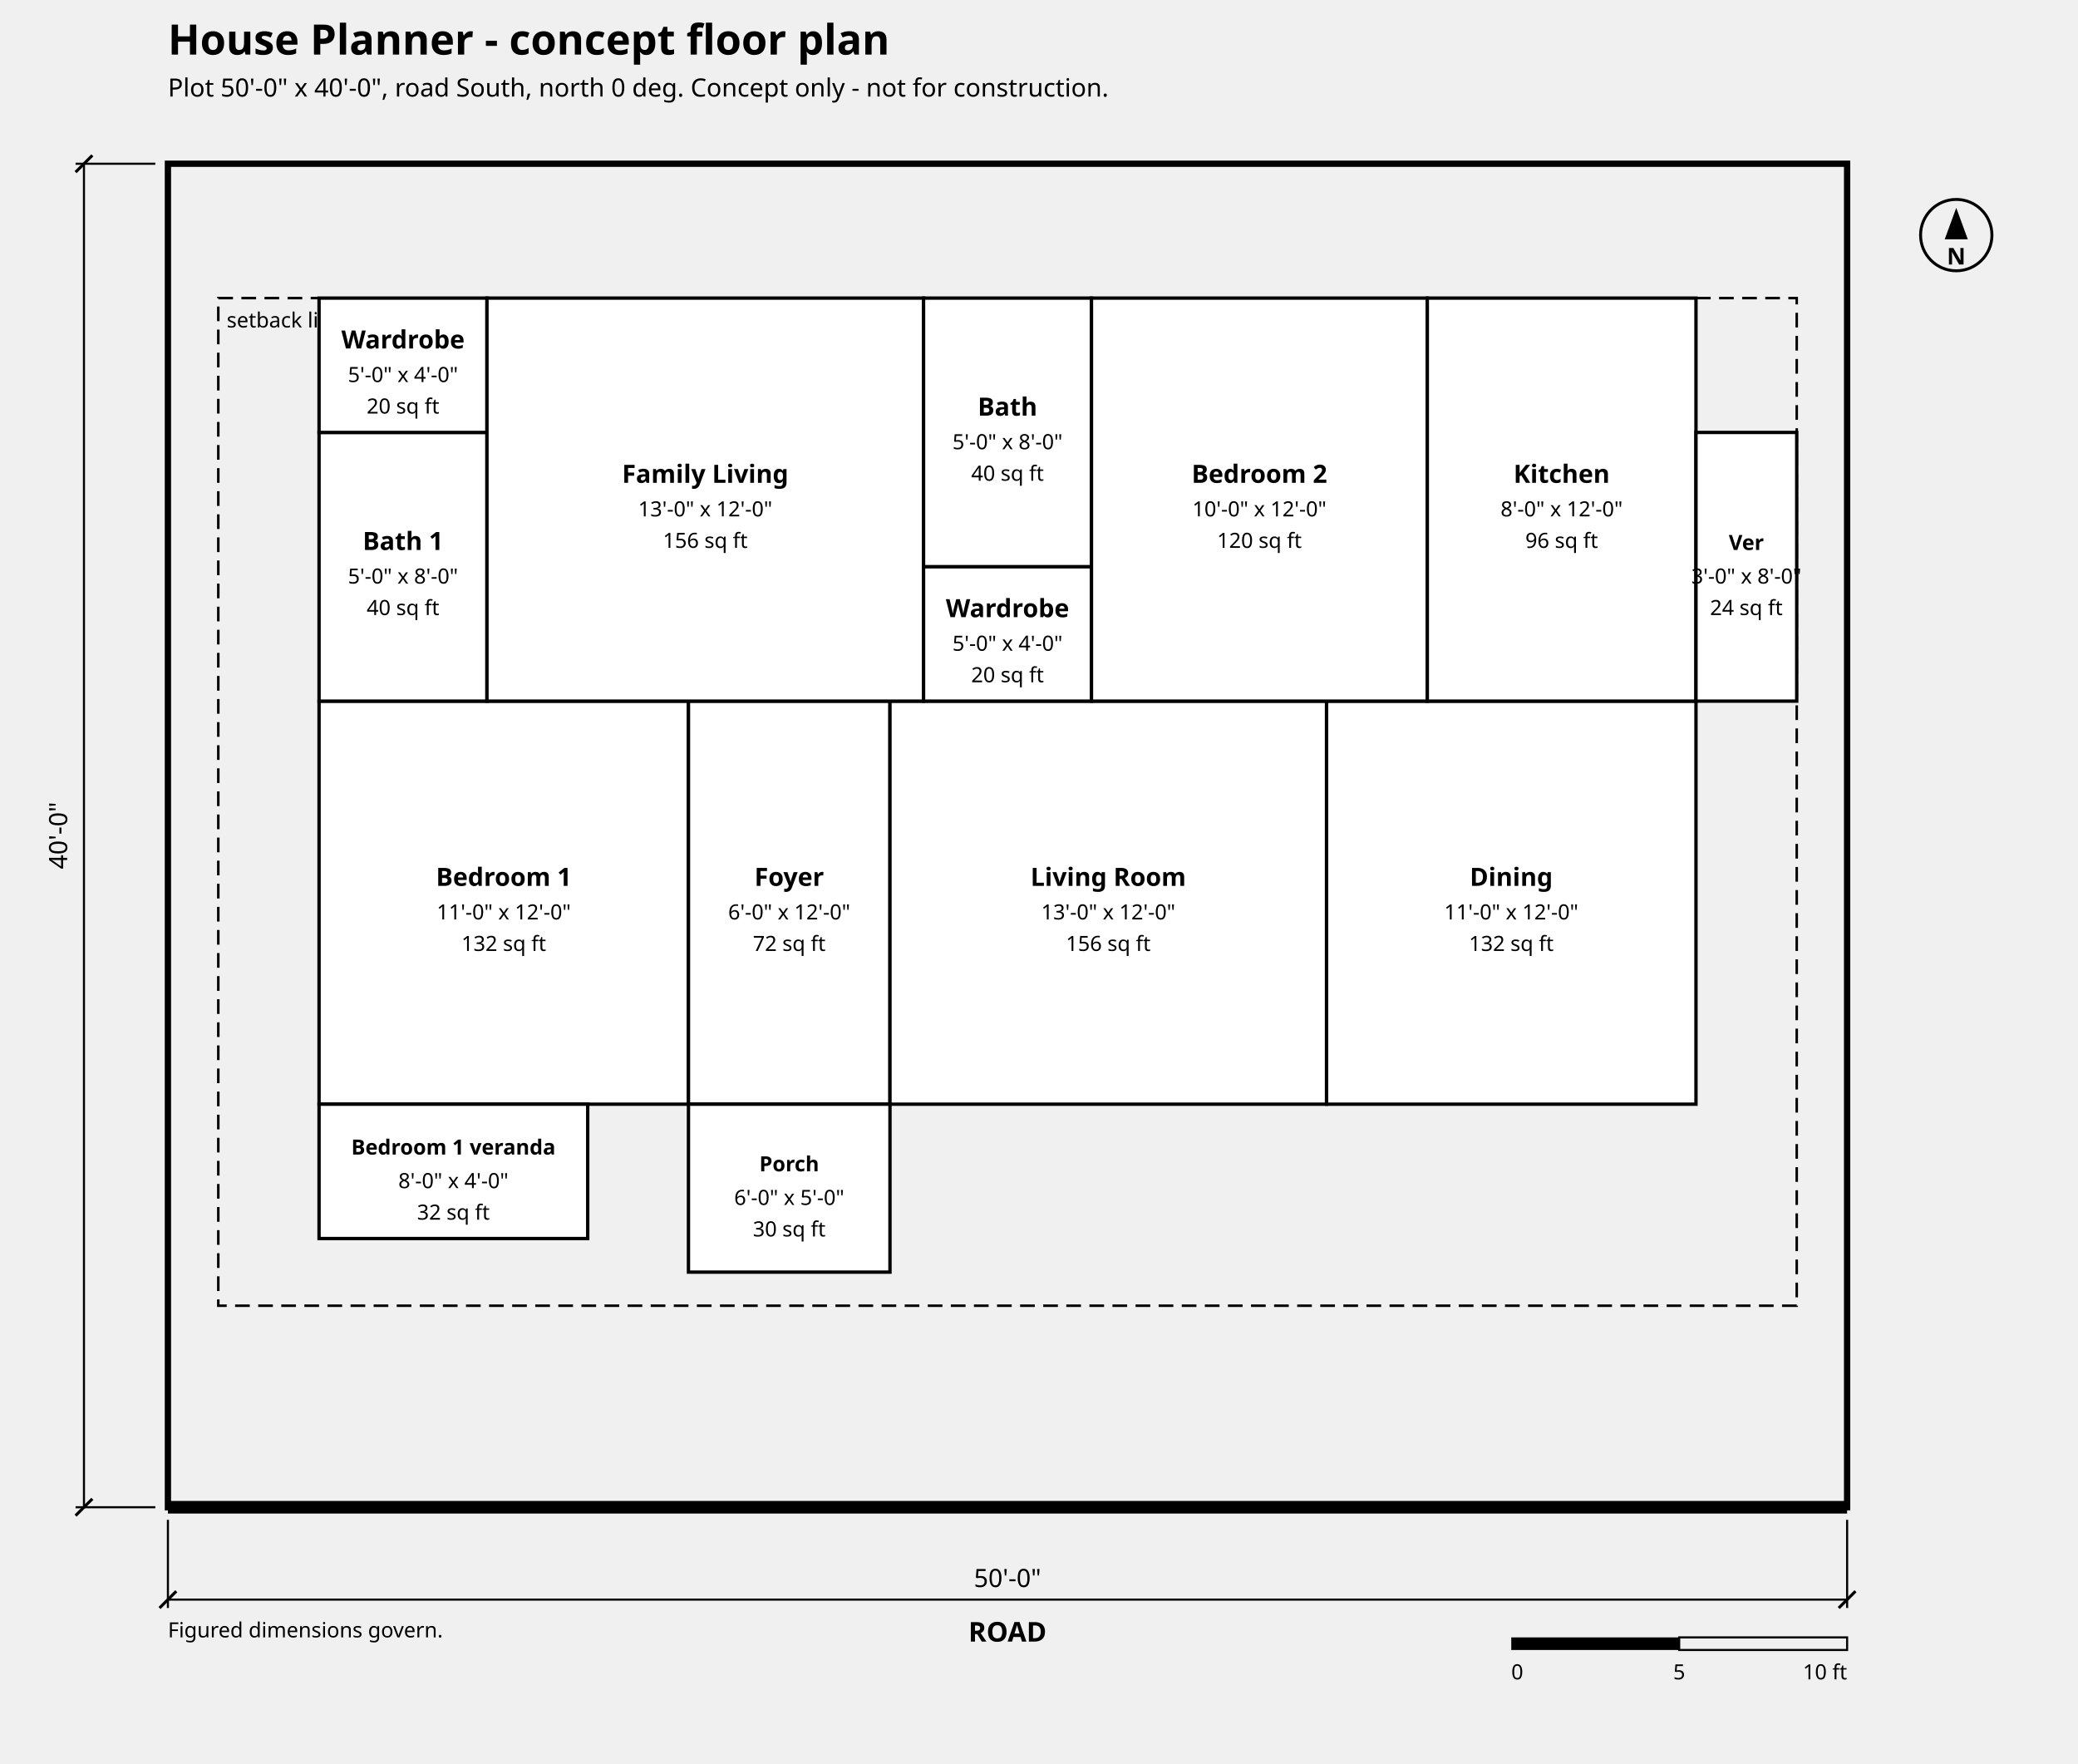
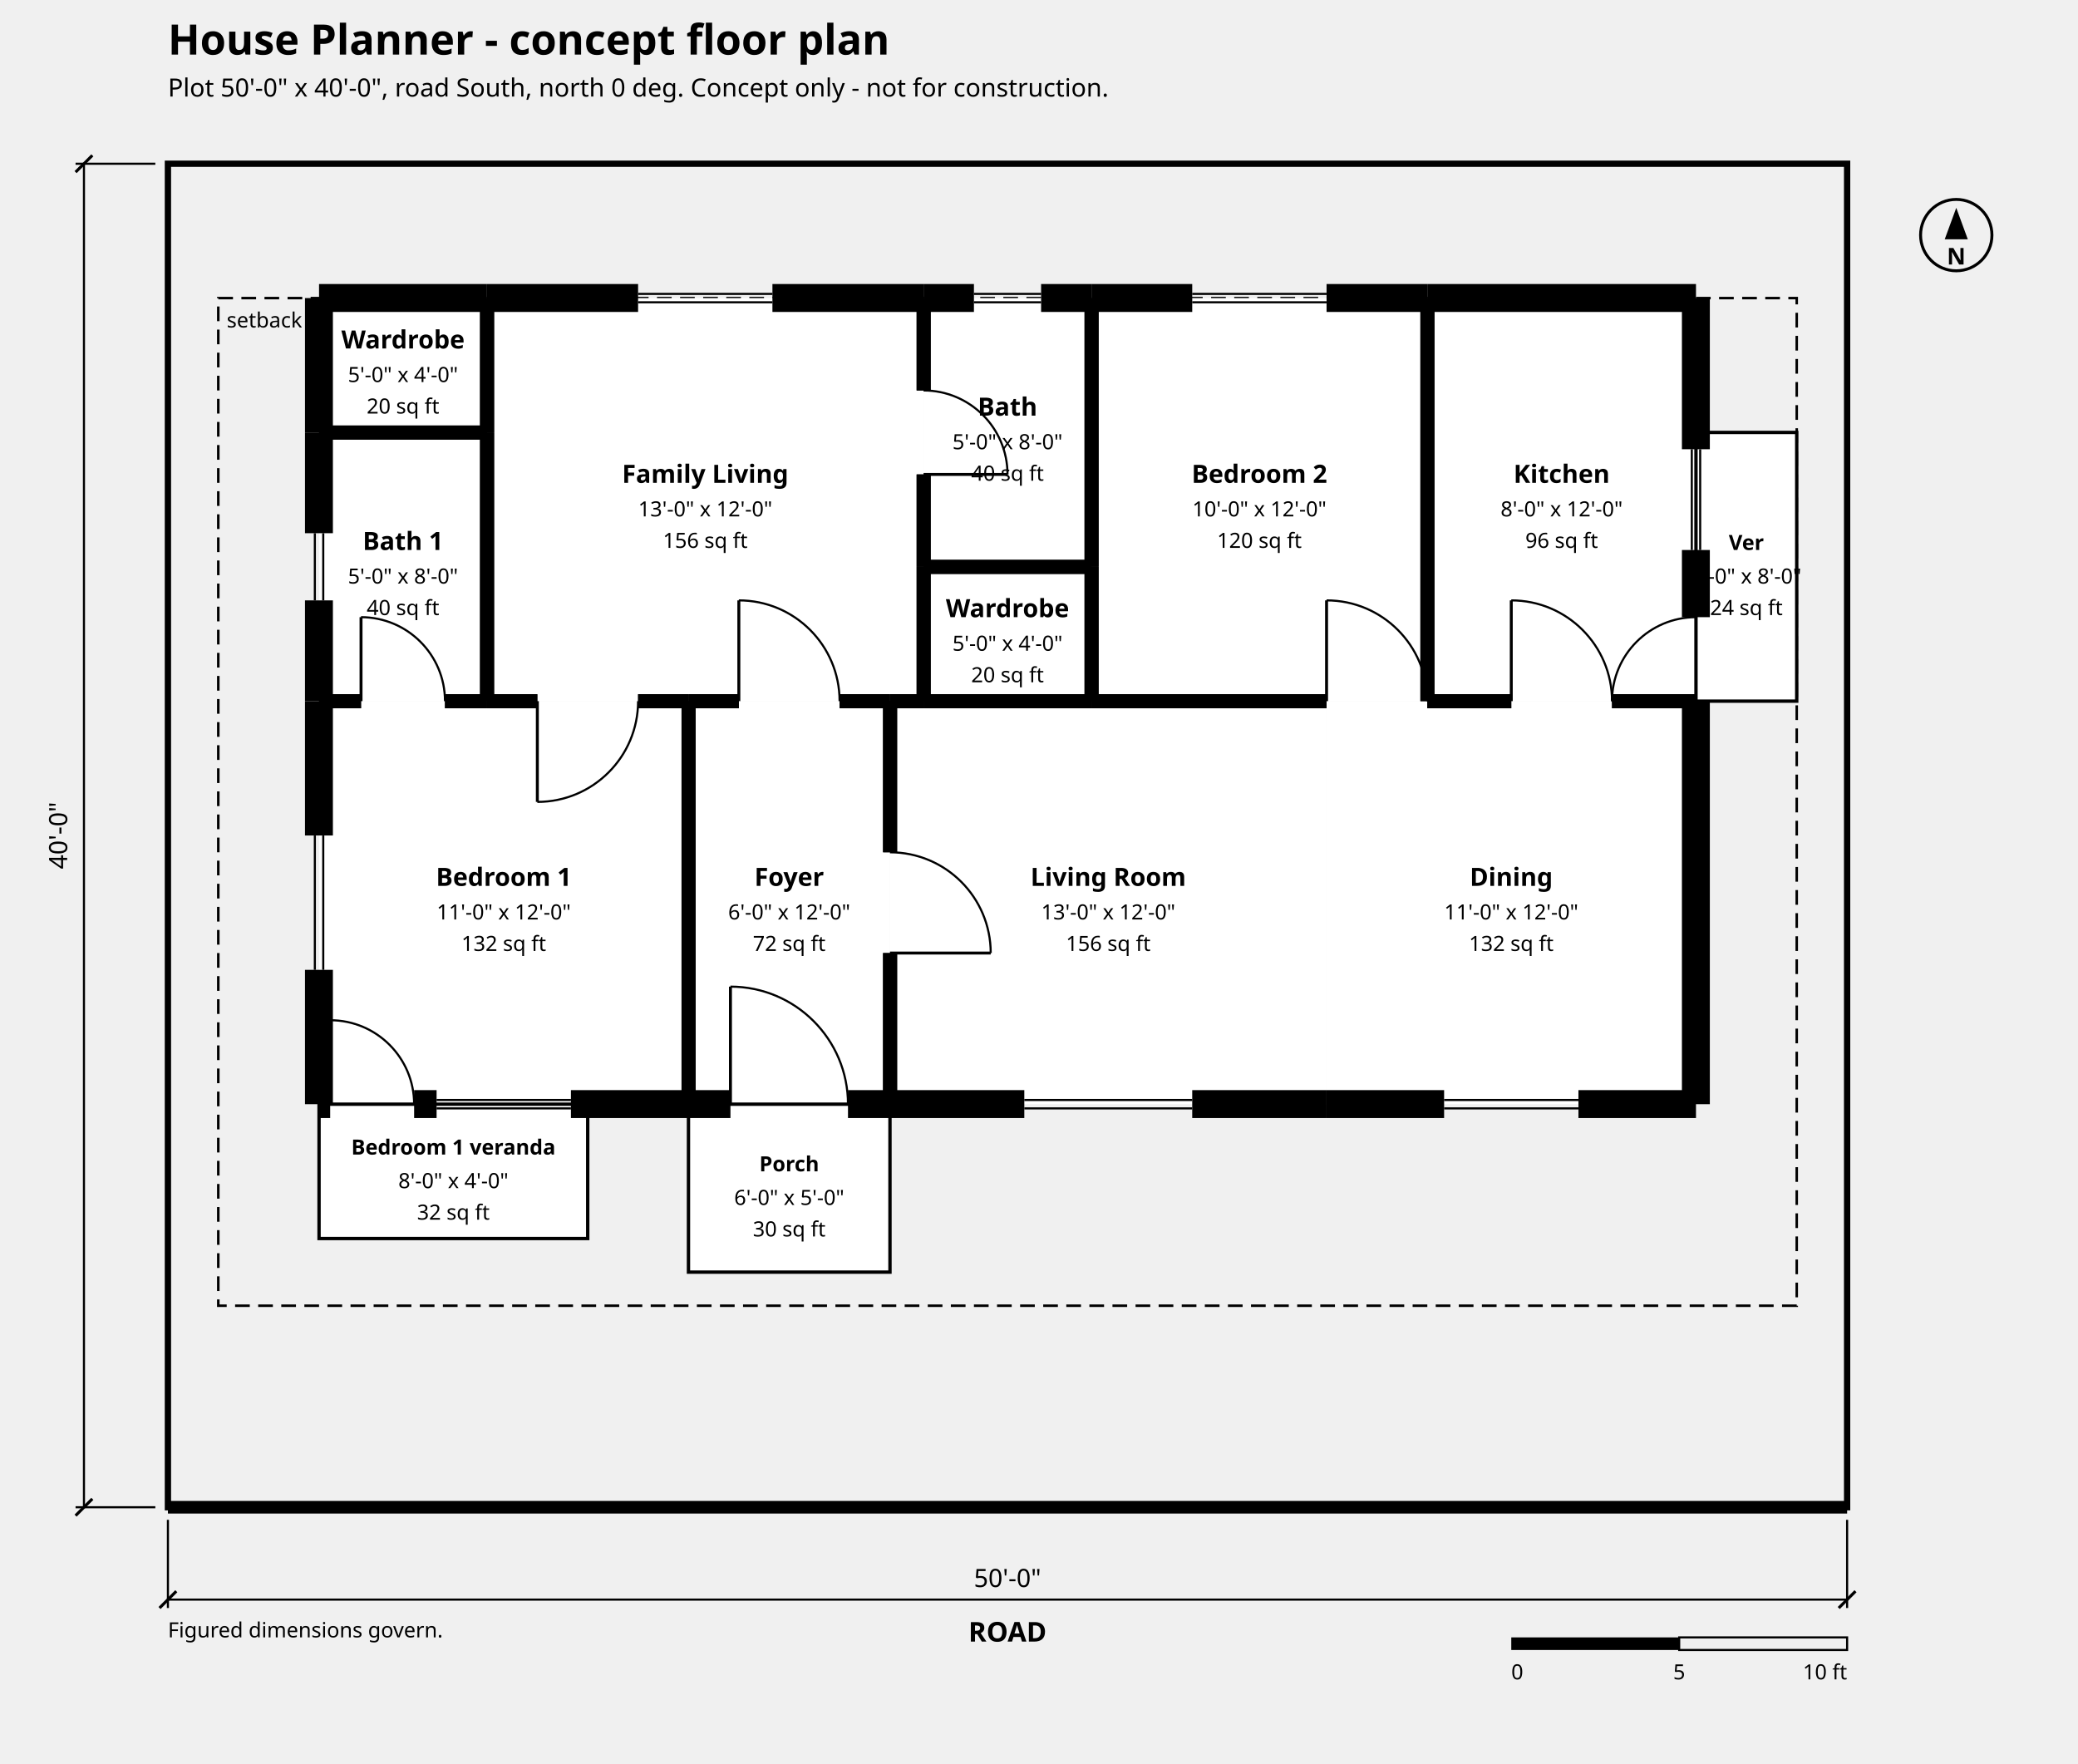
<svg xmlns="http://www.w3.org/2000/svg" viewBox="0 0 990 840" style="width:100%;height:auto;max-width:960px;background:#fff" font-family="sans-serif">
  <text x="80" y="26" font-size="20" font-weight="bold">House Planner - concept floor plan</text>
  <text x="80" y="46" font-size="12">Plot 50'-0" x 40'-0", road South, north 0 deg. Concept only - not for construction.</text>
  <rect x="80.0" y="78.0" width="800.0" height="640.0" fill="none" stroke="#000" stroke-width="3" />
  <rect x="104.0" y="142.0" width="752.0" height="480.0" fill="none" stroke="#000" stroke-width="1.2" stroke-dasharray="7 4" />
  <text x="108.0" y="156.0" font-size="10">setback line</text>
  <line x1="80.0" y1="718.0" x2="880.0" y2="718.0" stroke="#000" stroke-width="6" />
  <text x="480.0" y="782.0" font-size="13" font-weight="bold" text-anchor="middle">ROAD</text>
  <g>
-     <rect x="152.0" y="334.0" width="176.0" height="192.0" fill="#fff" stroke="#000" stroke-width="1.6" />
+     <rect x="152.0" y="334.0" width="176.0" height="192.0" fill="#fff" stroke="none" />
    <text x="240.0" y="422.0" font-size="12" font-weight="bold" text-anchor="middle">Bedroom 1</text>
    <text x="240.0" y="438.0" font-size="10" text-anchor="middle">11'-0" x 12'-0"</text>
    <text x="240.0" y="453.0" font-size="10" text-anchor="middle">132 sq ft</text>
  </g>
  <g>
-     <rect x="328.0" y="334.0" width="96.0" height="192.0" fill="#fff" stroke="#000" stroke-width="1.6" />
+     <rect x="328.0" y="334.0" width="96.0" height="192.0" fill="#fff" stroke="none" />
    <text x="376.0" y="422.0" font-size="12" font-weight="bold" text-anchor="middle">Foyer</text>
    <text x="376.0" y="438.0" font-size="10" text-anchor="middle">6'-0" x 12'-0"</text>
    <text x="376.0" y="453.0" font-size="10" text-anchor="middle">72 sq ft</text>
  </g>
  <g>
-     <rect x="424.0" y="334.0" width="208.0" height="192.0" fill="#fff" stroke="#000" stroke-width="1.6" />
+     <rect x="424.0" y="334.0" width="208.0" height="192.0" fill="#fff" stroke="none" />
    <text x="528.0" y="422.0" font-size="12" font-weight="bold" text-anchor="middle">Living Room</text>
    <text x="528.0" y="438.0" font-size="10" text-anchor="middle">13'-0" x 12'-0"</text>
    <text x="528.0" y="453.0" font-size="10" text-anchor="middle">156 sq ft</text>
  </g>
  <g>
-     <rect x="632.0" y="334.0" width="176.0" height="192.0" fill="#fff" stroke="#000" stroke-width="1.6" />
+     <rect x="632.0" y="334.0" width="176.0" height="192.0" fill="#fff" stroke="none" />
    <text x="720.0" y="422.0" font-size="12" font-weight="bold" text-anchor="middle">Dining</text>
    <text x="720.0" y="438.0" font-size="10" text-anchor="middle">11'-0" x 12'-0"</text>
    <text x="720.0" y="453.0" font-size="10" text-anchor="middle">132 sq ft</text>
  </g>
  <g>
-     <rect x="152.0" y="206.0" width="80.0" height="128.0" fill="#fff" stroke="#000" stroke-width="1.6" />
+     <rect x="152.0" y="206.0" width="80.0" height="128.0" fill="#fff" stroke="none" />
    <text x="192.0" y="262.0" font-size="12" font-weight="bold" text-anchor="middle">Bath 1</text>
    <text x="192.0" y="278.0" font-size="10" text-anchor="middle">5'-0" x 8'-0"</text>
    <text x="192.0" y="293.0" font-size="10" text-anchor="middle">40 sq ft</text>
  </g>
  <g>
-     <rect x="152.0" y="142.0" width="80.0" height="64.0" fill="#fff" stroke="#000" stroke-width="1.6" />
+     <rect x="152.0" y="142.0" width="80.0" height="64.0" fill="#fff" stroke="none" />
    <text x="192.0" y="166.0" font-size="12" font-weight="bold" text-anchor="middle">Wardrobe</text>
    <text x="192.0" y="182.0" font-size="10" text-anchor="middle">5'-0" x 4'-0"</text>
    <text x="192.0" y="197.0" font-size="10" text-anchor="middle">20 sq ft</text>
  </g>
  <g>
-     <rect x="232.0" y="142.0" width="208.0" height="192.0" fill="#fff" stroke="#000" stroke-width="1.6" />
+     <rect x="232.0" y="142.0" width="208.0" height="192.0" fill="#fff" stroke="none" />
    <text x="336.0" y="230.0" font-size="12" font-weight="bold" text-anchor="middle">Family Living</text>
    <text x="336.0" y="246.0" font-size="10" text-anchor="middle">13'-0" x 12'-0"</text>
    <text x="336.0" y="261.0" font-size="10" text-anchor="middle">156 sq ft</text>
  </g>
  <g>
-     <rect x="440.0" y="142.0" width="80.0" height="128.0" fill="#fff" stroke="#000" stroke-width="1.6" />
+     <rect x="440.0" y="142.0" width="80.0" height="128.0" fill="#fff" stroke="none" />
    <text x="480.0" y="198.0" font-size="12" font-weight="bold" text-anchor="middle">Bath</text>
    <text x="480.0" y="214.0" font-size="10" text-anchor="middle">5'-0" x 8'-0"</text>
    <text x="480.0" y="229.0" font-size="10" text-anchor="middle">40 sq ft</text>
  </g>
  <g>
-     <rect x="440.0" y="270.0" width="80.0" height="64.0" fill="#fff" stroke="#000" stroke-width="1.6" />
+     <rect x="440.0" y="270.0" width="80.0" height="64.0" fill="#fff" stroke="none" />
    <text x="480.0" y="294.0" font-size="12" font-weight="bold" text-anchor="middle">Wardrobe</text>
    <text x="480.0" y="310.0" font-size="10" text-anchor="middle">5'-0" x 4'-0"</text>
    <text x="480.0" y="325.0" font-size="10" text-anchor="middle">20 sq ft</text>
  </g>
  <g>
-     <rect x="520.0" y="142.0" width="160.0" height="192.0" fill="#fff" stroke="#000" stroke-width="1.6" />
+     <rect x="520.0" y="142.0" width="160.0" height="192.0" fill="#fff" stroke="none" />
    <text x="600.0" y="230.0" font-size="12" font-weight="bold" text-anchor="middle">Bedroom 2</text>
    <text x="600.0" y="246.0" font-size="10" text-anchor="middle">10'-0" x 12'-0"</text>
    <text x="600.0" y="261.0" font-size="10" text-anchor="middle">120 sq ft</text>
  </g>
  <g>
-     <rect x="680.0" y="142.0" width="128.0" height="192.0" fill="#fff" stroke="#000" stroke-width="1.6" />
+     <rect x="680.0" y="142.0" width="128.0" height="192.0" fill="#fff" stroke="none" />
    <text x="744.0" y="230.0" font-size="12" font-weight="bold" text-anchor="middle">Kitchen</text>
    <text x="744.0" y="246.0" font-size="10" text-anchor="middle">8'-0" x 12'-0"</text>
    <text x="744.0" y="261.0" font-size="10" text-anchor="middle">96 sq ft</text>
  </g>
  <g>
    <rect x="328.0" y="526.0" width="96.0" height="80.0" fill="#fff" stroke="#000" stroke-width="1.6" />
    <text x="376.0" y="558.0" font-size="10" font-weight="bold" text-anchor="middle">Porch</text>
    <text x="376.0" y="574.0" font-size="10" text-anchor="middle">6'-0" x 5'-0"</text>
    <text x="376.0" y="589.0" font-size="10" text-anchor="middle">30 sq ft</text>
  </g>
  <g>
    <rect x="152.0" y="526.0" width="128.0" height="64.0" fill="#fff" stroke="#000" stroke-width="1.6" />
    <text x="216.0" y="550.0" font-size="10" font-weight="bold" text-anchor="middle">Bedroom 1 veranda</text>
    <text x="216.0" y="566.0" font-size="10" text-anchor="middle">8'-0" x 4'-0"</text>
    <text x="216.0" y="581.0" font-size="10" text-anchor="middle">32 sq ft</text>
  </g>
  <g>
    <rect x="808.0" y="206.0" width="48.0" height="128.0" fill="#fff" stroke="#000" stroke-width="1.6" />
    <text x="832.0" y="262.0" font-size="10" font-weight="bold" text-anchor="middle">Ver</text>
    <text x="832.0" y="278.0" font-size="10" text-anchor="middle">3'-0" x 8'-0"</text>
    <text x="832.0" y="293.0" font-size="10" text-anchor="middle">24 sq ft</text>
  </g>
+   <rect x="152.0" y="330.7" width="20.0" height="6.7" fill="#000" stroke="none" />
+   <rect x="212.0" y="330.7" width="20.0" height="6.7" fill="#000" stroke="none" />
+   <rect x="232.0" y="330.7" width="24.0" height="6.7" fill="#000" stroke="none" />
+   <rect x="304.0" y="330.7" width="24.0" height="6.7" fill="#000" stroke="none" />
+   <rect x="152.0" y="519.3" width="5.3" height="13.3" fill="#000" stroke="none" />
+   <rect x="197.3" y="519.3" width="10.7" height="13.3" fill="#000" stroke="none" />
+   <rect x="272.0" y="519.3" width="56.0" height="13.3" fill="#000" stroke="none" />
+   <rect x="324.7" y="334.0" width="6.7" height="192.0" fill="#000" stroke="none" />
+   <rect x="145.3" y="462.0" width="13.3" height="64.0" fill="#000" stroke="none" />
+   <rect x="145.3" y="334.0" width="13.3" height="64.0" fill="#000" stroke="none" />
+   <rect x="328.0" y="330.7" width="24.0" height="6.7" fill="#000" stroke="none" />
+   <rect x="400.0" y="330.7" width="24.0" height="6.7" fill="#000" stroke="none" />
+   <rect x="328.0" y="519.3" width="20.0" height="13.3" fill="#000" stroke="none" />
+   <rect x="404.0" y="519.3" width="20.0" height="13.3" fill="#000" stroke="none" />
+   <rect x="420.7" y="454.0" width="6.7" height="72.0" fill="#000" stroke="none" />
+   <rect x="420.7" y="334.0" width="6.7" height="72.0" fill="#000" stroke="none" />
+   <rect x="324.7" y="334.0" width="6.7" height="192.0" fill="#000" stroke="none" />
+   <rect x="424.0" y="330.7" width="16.0" height="6.7" fill="#000" stroke="none" />
+   <rect x="440.0" y="330.7" width="80.0" height="6.7" fill="#000" stroke="none" />
+   <rect x="520.0" y="330.7" width="112.0" height="6.7" fill="#000" stroke="none" />
+   <rect x="424.0" y="519.3" width="64.0" height="13.3" fill="#000" stroke="none" />
+   <rect x="568.0" y="519.3" width="64.0" height="13.3" fill="#000" stroke="none" />
+   <rect x="420.7" y="454.0" width="6.7" height="72.0" fill="#000" stroke="none" />
+   <rect x="420.7" y="334.0" width="6.7" height="72.0" fill="#000" stroke="none" />
+   <rect x="680.0" y="330.7" width="40.0" height="6.7" fill="#000" stroke="none" />
+   <rect x="768.0" y="330.7" width="40.0" height="6.7" fill="#000" stroke="none" />
+   <rect x="632.0" y="519.3" width="56.0" height="13.3" fill="#000" stroke="none" />
+   <rect x="752.0" y="519.3" width="56.0" height="13.3" fill="#000" stroke="none" />
+   <rect x="801.3" y="334.0" width="13.3" height="192.0" fill="#000" stroke="none" />
+   <rect x="152.0" y="202.7" width="80.0" height="6.7" fill="#000" stroke="none" />
+   <rect x="152.0" y="330.7" width="20.0" height="6.7" fill="#000" stroke="none" />
+   <rect x="212.0" y="330.7" width="20.0" height="6.7" fill="#000" stroke="none" />
+   <rect x="228.7" y="206.0" width="6.7" height="128.0" fill="#000" stroke="none" />
+   <rect x="145.3" y="286.0" width="13.3" height="48.0" fill="#000" stroke="none" />
+   <rect x="145.3" y="206.0" width="13.3" height="48.0" fill="#000" stroke="none" />
+   <rect x="152.0" y="135.3" width="80.0" height="13.3" fill="#000" stroke="none" />
+   <rect x="152.0" y="202.7" width="80.0" height="6.7" fill="#000" stroke="none" />
+   <rect x="228.7" y="142.0" width="6.7" height="64.0" fill="#000" stroke="none" />
+   <rect x="145.3" y="142.0" width="13.3" height="64.0" fill="#000" stroke="none" />
+   <rect x="232.0" y="135.3" width="72.0" height="13.3" fill="#000" stroke="none" />
+   <rect x="368.0" y="135.3" width="72.0" height="13.3" fill="#000" stroke="none" />
+   <rect x="232.0" y="330.7" width="24.0" height="6.7" fill="#000" stroke="none" />
+   <rect x="304.0" y="330.7" width="24.0" height="6.7" fill="#000" stroke="none" />
+   <rect x="328.0" y="330.7" width="24.0" height="6.7" fill="#000" stroke="none" />
+   <rect x="400.0" y="330.7" width="24.0" height="6.7" fill="#000" stroke="none" />
+   <rect x="424.0" y="330.7" width="16.0" height="6.7" fill="#000" stroke="none" />
+   <rect x="436.7" y="226.0" width="6.7" height="44.0" fill="#000" stroke="none" />
+   <rect x="436.7" y="142.0" width="6.7" height="44.0" fill="#000" stroke="none" />
+   <rect x="436.7" y="270.0" width="6.7" height="64.0" fill="#000" stroke="none" />
+   <rect x="228.7" y="206.0" width="6.7" height="128.0" fill="#000" stroke="none" />
+   <rect x="228.7" y="142.0" width="6.7" height="64.0" fill="#000" stroke="none" />
+   <rect x="440.0" y="135.3" width="24.0" height="13.3" fill="#000" stroke="none" />
+   <rect x="496.0" y="135.3" width="24.0" height="13.3" fill="#000" stroke="none" />
+   <rect x="440.0" y="266.7" width="80.0" height="6.7" fill="#000" stroke="none" />
+   <rect x="516.7" y="142.0" width="6.7" height="128.0" fill="#000" stroke="none" />
+   <rect x="436.7" y="226.0" width="6.7" height="44.0" fill="#000" stroke="none" />
+   <rect x="436.7" y="142.0" width="6.7" height="44.0" fill="#000" stroke="none" />
+   <rect x="440.0" y="266.7" width="80.0" height="6.7" fill="#000" stroke="none" />
+   <rect x="440.0" y="330.7" width="80.0" height="6.7" fill="#000" stroke="none" />
+   <rect x="516.7" y="270.0" width="6.7" height="64.0" fill="#000" stroke="none" />
+   <rect x="436.7" y="270.0" width="6.7" height="64.0" fill="#000" stroke="none" />
+   <rect x="520.0" y="135.3" width="48.0" height="13.3" fill="#000" stroke="none" />
+   <rect x="632.0" y="135.3" width="48.0" height="13.3" fill="#000" stroke="none" />
+   <rect x="520.0" y="330.7" width="112.0" height="6.7" fill="#000" stroke="none" />
+   <rect x="676.7" y="142.0" width="6.7" height="192.0" fill="#000" stroke="none" />
+   <rect x="516.7" y="142.0" width="6.7" height="128.0" fill="#000" stroke="none" />
+   <rect x="516.7" y="270.0" width="6.7" height="64.0" fill="#000" stroke="none" />
+   <rect x="680.0" y="135.3" width="128.0" height="13.3" fill="#000" stroke="none" />
+   <rect x="680.0" y="330.7" width="40.0" height="6.7" fill="#000" stroke="none" />
+   <rect x="768.0" y="330.7" width="40.0" height="6.7" fill="#000" stroke="none" />
+   <rect x="801.3" y="262.0" width="13.3" height="32.0" fill="#000" stroke="none" />
+   <rect x="801.3" y="142.0" width="13.3" height="72.0" fill="#000" stroke="none" />
+   <rect x="676.7" y="142.0" width="6.7" height="192.0" fill="#000" stroke="none" />
+   <line x1="348.0" y1="526.0" x2="348.0" y2="470.0" stroke="#000" stroke-width="1.4" />
+   <path d="M 348.0 470.0 A 56.0 56.0 0 0 1 404.0 526.0" fill="none" stroke="#000" stroke-width="1" />
+   <line x1="424.0" y1="454.0" x2="472.0" y2="454.0" stroke="#000" stroke-width="1.4" />
+   <path d="M 472.0 454.0 A 48.0 48.0 0 0 0 424.0 406.0" fill="none" stroke="#000" stroke-width="1" />
+   <line x1="352.0" y1="334.0" x2="352.0" y2="286.0" stroke="#000" stroke-width="1.4" />
+   <path d="M 352.0 286.0 A 48.0 48.0 0 0 1 400.0 334.0" fill="none" stroke="#000" stroke-width="1" />
+   <line x1="256.0" y1="334.0" x2="256.0" y2="382.0" stroke="#000" stroke-width="1.4" />
+   <path d="M 256.0 382.0 A 48.0 48.0 0 0 0 304.0 334.0" fill="none" stroke="#000" stroke-width="1" />
+   <line x1="632.0" y1="334.0" x2="632.0" y2="286.0" stroke="#000" stroke-width="1.4" />
+   <path d="M 632.0 286.0 A 48.0 48.0 0 0 1 680.0 334.0" fill="none" stroke="#000" stroke-width="1" />
+   <line x1="720.0" y1="334.0" x2="720.0" y2="286.0" stroke="#000" stroke-width="1.4" />
+   <path d="M 720.0 286.0 A 48.0 48.0 0 0 1 768.0 334.0" fill="none" stroke="#000" stroke-width="1" />
+   <line x1="808.0" y1="334.0" x2="768.0" y2="334.0" stroke="#000" stroke-width="1.4" />
+   <path d="M 768.0 334.0 A 40.0 40.0 0 0 1 808.0 294.0" fill="none" stroke="#000" stroke-width="1" />
+   <line x1="172.0" y1="334.0" x2="172.0" y2="294.0" stroke="#000" stroke-width="1.4" />
+   <path d="M 172.0 294.0 A 40.0 40.0 0 0 1 212.0 334.0" fill="none" stroke="#000" stroke-width="1" />
+   <line x1="440.0" y1="226.0" x2="480.0" y2="226.0" stroke="#000" stroke-width="1.4" />
+   <path d="M 480.0 226.0 A 40.0 40.0 0 0 0 440.0 186.0" fill="none" stroke="#000" stroke-width="1" />
+   <line x1="157.3" y1="526.0" x2="157.3" y2="486.0" stroke="#000" stroke-width="1.4" />
+   <path d="M 157.3 486.0 A 40.0 40.0 0 0 1 197.3 526.0" fill="none" stroke="#000" stroke-width="1" />
+   <line x1="208.0" y1="528.0" x2="272.0" y2="528.0" stroke="#000" stroke-width="1" />
+   <line x1="208.0" y1="524.0" x2="272.0" y2="524.0" stroke="#000" stroke-width="1" />
+   <line x1="154.0" y1="462.0" x2="154.0" y2="398.0" stroke="#000" stroke-width="1" />
+   <line x1="150.0" y1="462.0" x2="150.0" y2="398.0" stroke="#000" stroke-width="1" />
+   <line x1="568.0" y1="144.0" x2="632.0" y2="144.0" stroke="#000" stroke-width="1" />
+   <line x1="568.0" y1="140.0" x2="632.0" y2="140.0" stroke="#000" stroke-width="1" />
+   <line x1="488.0" y1="528.0" x2="568.0" y2="528.0" stroke="#000" stroke-width="1" />
+   <line x1="488.0" y1="524.0" x2="568.0" y2="524.0" stroke="#000" stroke-width="1" />
+   <line x1="688.0" y1="528.0" x2="752.0" y2="528.0" stroke="#000" stroke-width="1" />
+   <line x1="688.0" y1="524.0" x2="752.0" y2="524.0" stroke="#000" stroke-width="1" />
+   <line x1="304.0" y1="144.0" x2="368.0" y2="144.0" stroke="#000" stroke-width="1" />
+   <line x1="304.0" y1="140.0" x2="368.0" y2="140.0" stroke="#000" stroke-width="1" />
+   <line x1="810.0" y1="262.0" x2="810.0" y2="214.0" stroke="#000" stroke-width="1" />
+   <line x1="806.0" y1="262.0" x2="806.0" y2="214.0" stroke="#000" stroke-width="1" />
+   <line x1="154.0" y1="286.0" x2="154.0" y2="254.0" stroke="#000" stroke-width="1" />
+   <line x1="150.0" y1="286.0" x2="150.0" y2="254.0" stroke="#000" stroke-width="1" />
+   <line x1="464.0" y1="144.0" x2="496.0" y2="144.0" stroke="#000" stroke-width="1" />
+   <line x1="464.0" y1="140.0" x2="496.0" y2="140.0" stroke="#000" stroke-width="1" />
  <line x1="80.0" y1="724.0" x2="80.0" y2="766.0" stroke="#000" stroke-width="1" />
  <line x1="880.0" y1="724.0" x2="880.0" y2="766.0" stroke="#000" stroke-width="1" />
  <line x1="80.0" y1="762.0" x2="880.0" y2="762.0" stroke="#000" stroke-width="1" />
  <line x1="76.0" y1="766.0" x2="84.0" y2="758.0" stroke="#000" stroke-width="1.4" />
  <line x1="876.0" y1="766.0" x2="884.0" y2="758.0" stroke="#000" stroke-width="1.4" />
  <text x="480.0" y="756.0" font-size="12" text-anchor="middle">50'-0"</text>
  <line x1="74.0" y1="718.0" x2="36.0" y2="718.0" stroke="#000" stroke-width="1" />
  <line x1="74.0" y1="78.0" x2="36.0" y2="78.0" stroke="#000" stroke-width="1" />
  <line x1="40.0" y1="718.0" x2="40.0" y2="78.0" stroke="#000" stroke-width="1" />
  <line x1="36.0" y1="722.0" x2="44.0" y2="714.0" stroke="#000" stroke-width="1.4" />
  <line x1="36.0" y1="82.0" x2="44.0" y2="74.0" stroke="#000" stroke-width="1.4" />
  <text x="32.0" y="398.0" font-size="12" text-anchor="middle" transform="rotate(-90 32.0 398.0)">40'-0"</text>
  <g>
    <circle cx="932.0" cy="112.0" r="17" fill="none" stroke="#000" stroke-width="1.4" />
    <polygon points="932.0,99.0 926.5,114.0 937.5,114.0" fill="#000" />
    <text x="932.0" y="126.0" font-size="11" font-weight="bold" text-anchor="middle">N</text>
  </g>
  <g>
    <rect x="720.0" y="780.0" width="80.0" height="6" fill="#000" />
    <rect x="800.0" y="780.0" width="80.0" height="6" fill="none" stroke="#000" stroke-width="1" />
    <text x="720.0" y="800.0" font-size="10">0</text>
    <text x="800.0" y="800.0" font-size="10" text-anchor="middle">5</text>
    <text x="880.0" y="800.0" font-size="10" text-anchor="end">10 ft</text>
  </g>
  <text x="80.0" y="780.0" font-size="10">Figured dimensions govern.</text>
</svg>
